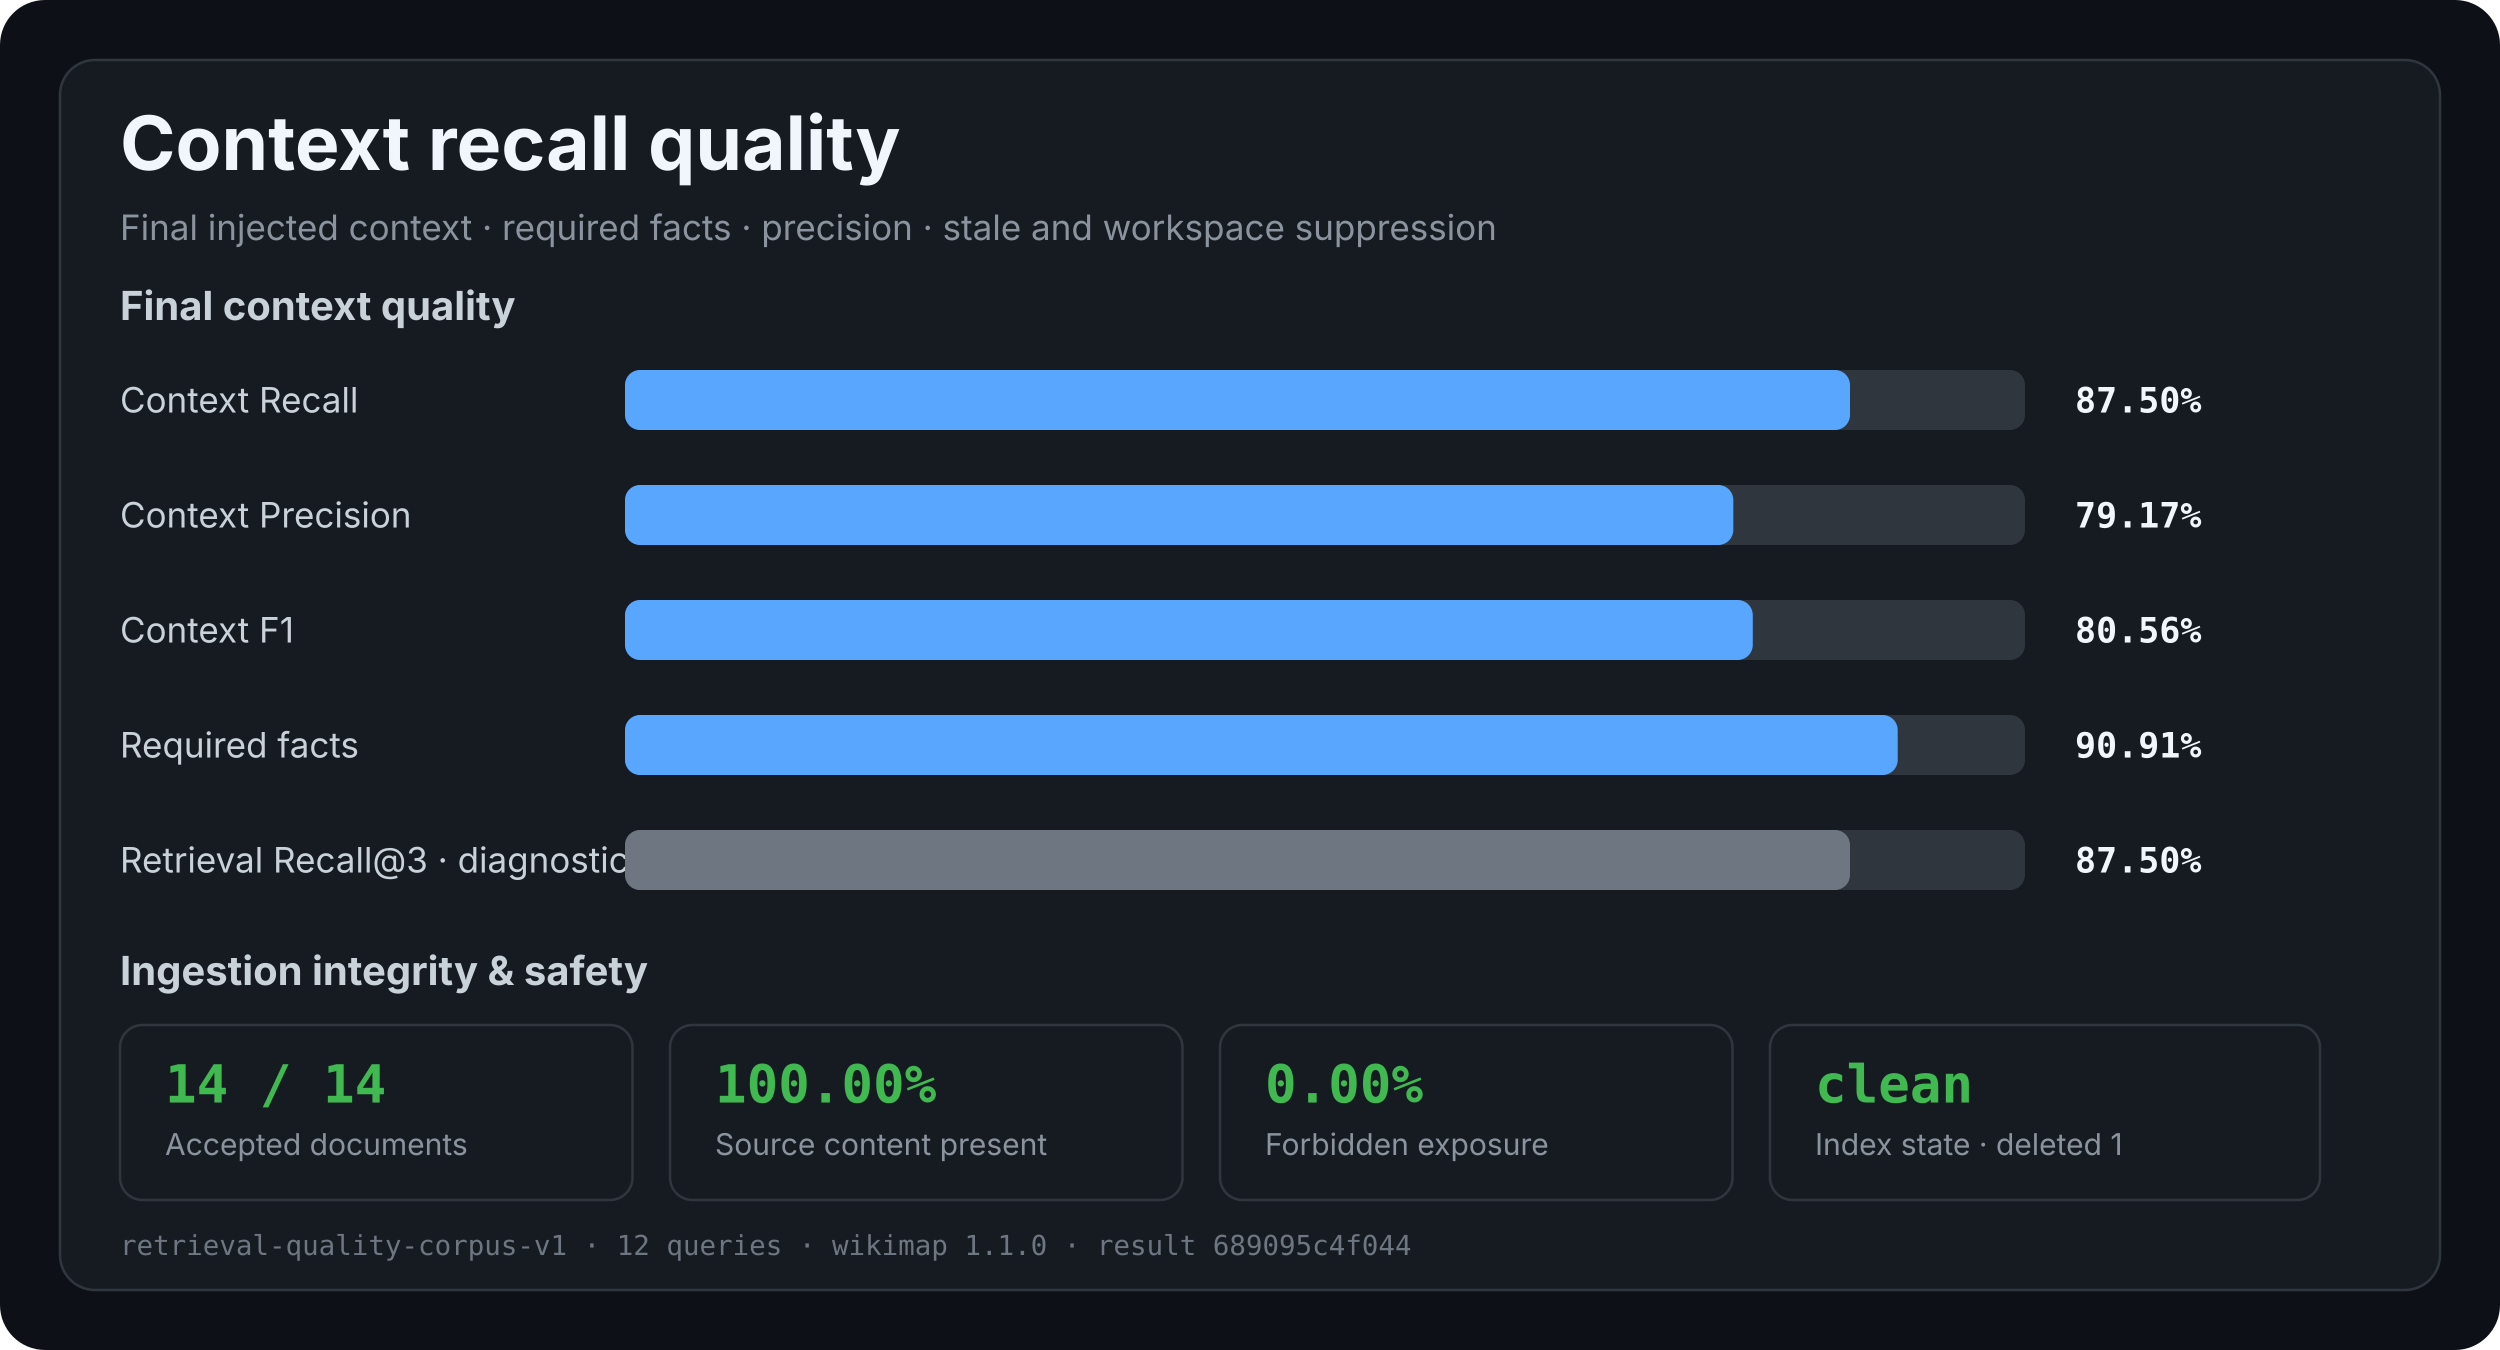
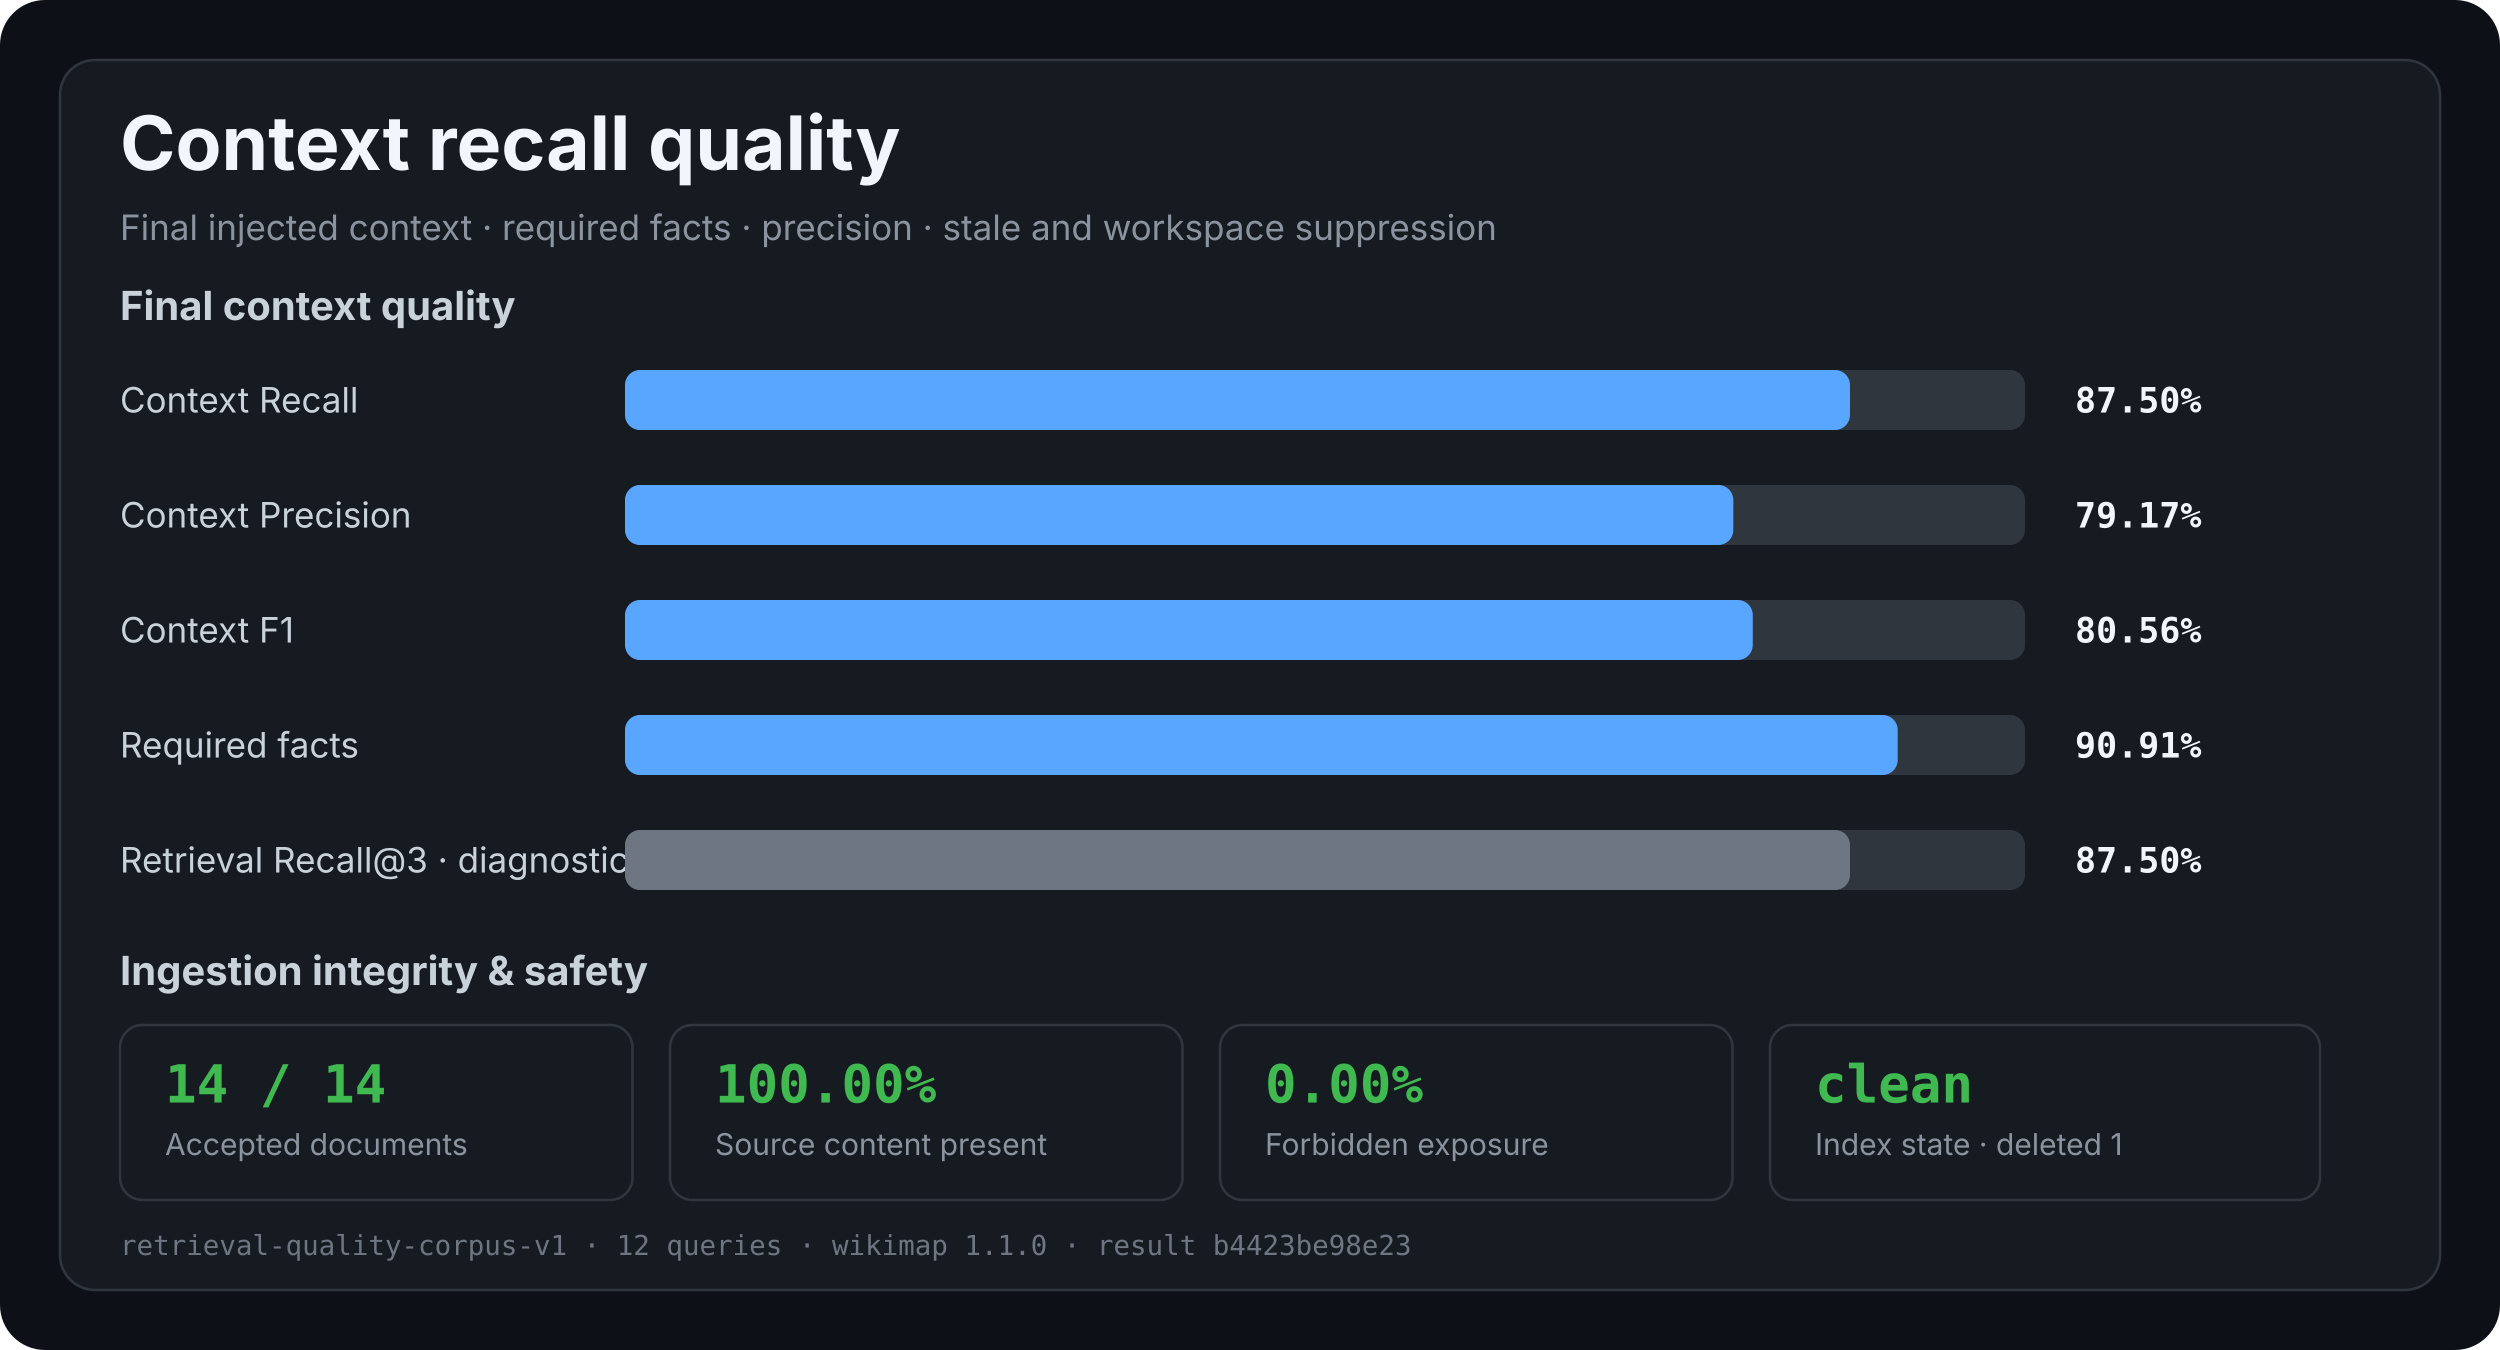
<svg xmlns="http://www.w3.org/2000/svg" width="1000" height="540" viewBox="0 0 1000 540" role="img" aria-labelledby="title desc">
  <style>
  .bg { fill: #0d1117; }
  .panel { fill: #161b22; stroke: #30363d; stroke-width: 1; }
  .title { fill: #f0f6fc; font: 700 30px -apple-system,BlinkMacSystemFont,"Segoe UI",sans-serif; }
  .subtitle { fill: #8b949e; font: 14px -apple-system,BlinkMacSystemFont,"Segoe UI",sans-serif; }
  .section { fill: #c9d1d9; font: 700 16px -apple-system,BlinkMacSystemFont,"Segoe UI",sans-serif; }
  .label { fill: #c9d1d9; font: 14px -apple-system,BlinkMacSystemFont,"Segoe UI",sans-serif; }
  .value { fill: #f0f6fc; font: 700 14px ui-monospace,SFMono-Regular,Consolas,monospace; }
  .track { fill: #30363d; }
  .bar { fill: #58a6ff; }
  .diagnostic-bar { fill: #6e7681; }
  .card-value { fill: #3fb950; font: 700 21px ui-monospace,SFMono-Regular,Consolas,monospace; }
  .card-label { fill: #8b949e; font: 12px -apple-system,BlinkMacSystemFont,"Segoe UI",sans-serif; }
  .footer { fill: #6e7681; font: 11px ui-monospace,SFMono-Regular,Consolas,monospace; }
</style>
  <rect width="1000" height="540" rx="18" class="bg" />
  <rect x="24" y="24" width="952" height="492" rx="14" class="panel" />
  <text x="48" y="68" class="title">Context recall quality</text>
  <text x="48" y="96" class="subtitle">Final injected context · required facts · precision · stale and workspace suppression</text>
  <text x="48" y="128" class="section">Final context quality</text>
  <text x="48" y="165" class="label">Context Recall</text>
  <rect x="250" y="148" width="560" height="24" rx="6" class="track" />
  <rect x="250" y="148" width="490.00" height="24" rx="6" class="bar" />
  <text x="830" y="165" class="value">87.50%</text>
  <text x="48" y="211" class="label">Context Precision</text>
  <rect x="250" y="194" width="560" height="24" rx="6" class="track" />
  <rect x="250" y="194" width="443.33" height="24" rx="6" class="bar" />
  <text x="830" y="211" class="value">79.17%</text>
  <text x="48" y="257" class="label">Context F1</text>
  <rect x="250" y="240" width="560" height="24" rx="6" class="track" />
  <rect x="250" y="240" width="451.11" height="24" rx="6" class="bar" />
  <text x="830" y="257" class="value">80.56%</text>
  <text x="48" y="303" class="label">Required facts</text>
  <rect x="250" y="286" width="560" height="24" rx="6" class="track" />
  <rect x="250" y="286" width="509.09" height="24" rx="6" class="bar" />
  <text x="830" y="303" class="value">90.91%</text>
  <text x="48" y="349" class="label">Retrieval Recall@3 · diagnostic</text>
  <rect x="250" y="332" width="560" height="24" rx="6" class="track" />
  <rect x="250" y="332" width="490.00" height="24" rx="6" class="diagnostic-bar" />
  <text x="830" y="349" class="value">87.50%</text>
  <text x="48" y="394" class="section">Ingestion integrity &amp; safety</text>
  <rect x="48" y="410" width="205" height="70" rx="9" class="panel" />
  <text x="66" y="441" class="card-value">14 / 14</text>
  <text x="66" y="462" class="card-label">Accepted documents</text>
  <rect x="268" y="410" width="205" height="70" rx="9" class="panel" />
  <text x="286" y="441" class="card-value">100.00%</text>
  <text x="286" y="462" class="card-label">Source content present</text>
  <rect x="488" y="410" width="205" height="70" rx="9" class="panel" />
  <text x="506" y="441" class="card-value">0.00%</text>
  <text x="506" y="462" class="card-label">Forbidden exposure</text>
  <rect x="708" y="410" width="220" height="70" rx="9" class="panel" />
  <text x="726" y="441" class="card-value">clean</text>
  <text x="726" y="462" class="card-label">Index state · deleted 1</text>
-   <text x="48" y="502" class="footer">retrieval-quality-corpus-v1 · 12 queries · wikimap 1.1.0 · result 689095c4f044</text>
+   <text x="48" y="502" class="footer">retrieval-quality-corpus-v1 · 12 queries · wikimap 1.1.0 · result b4423be98e23</text>
</svg>
